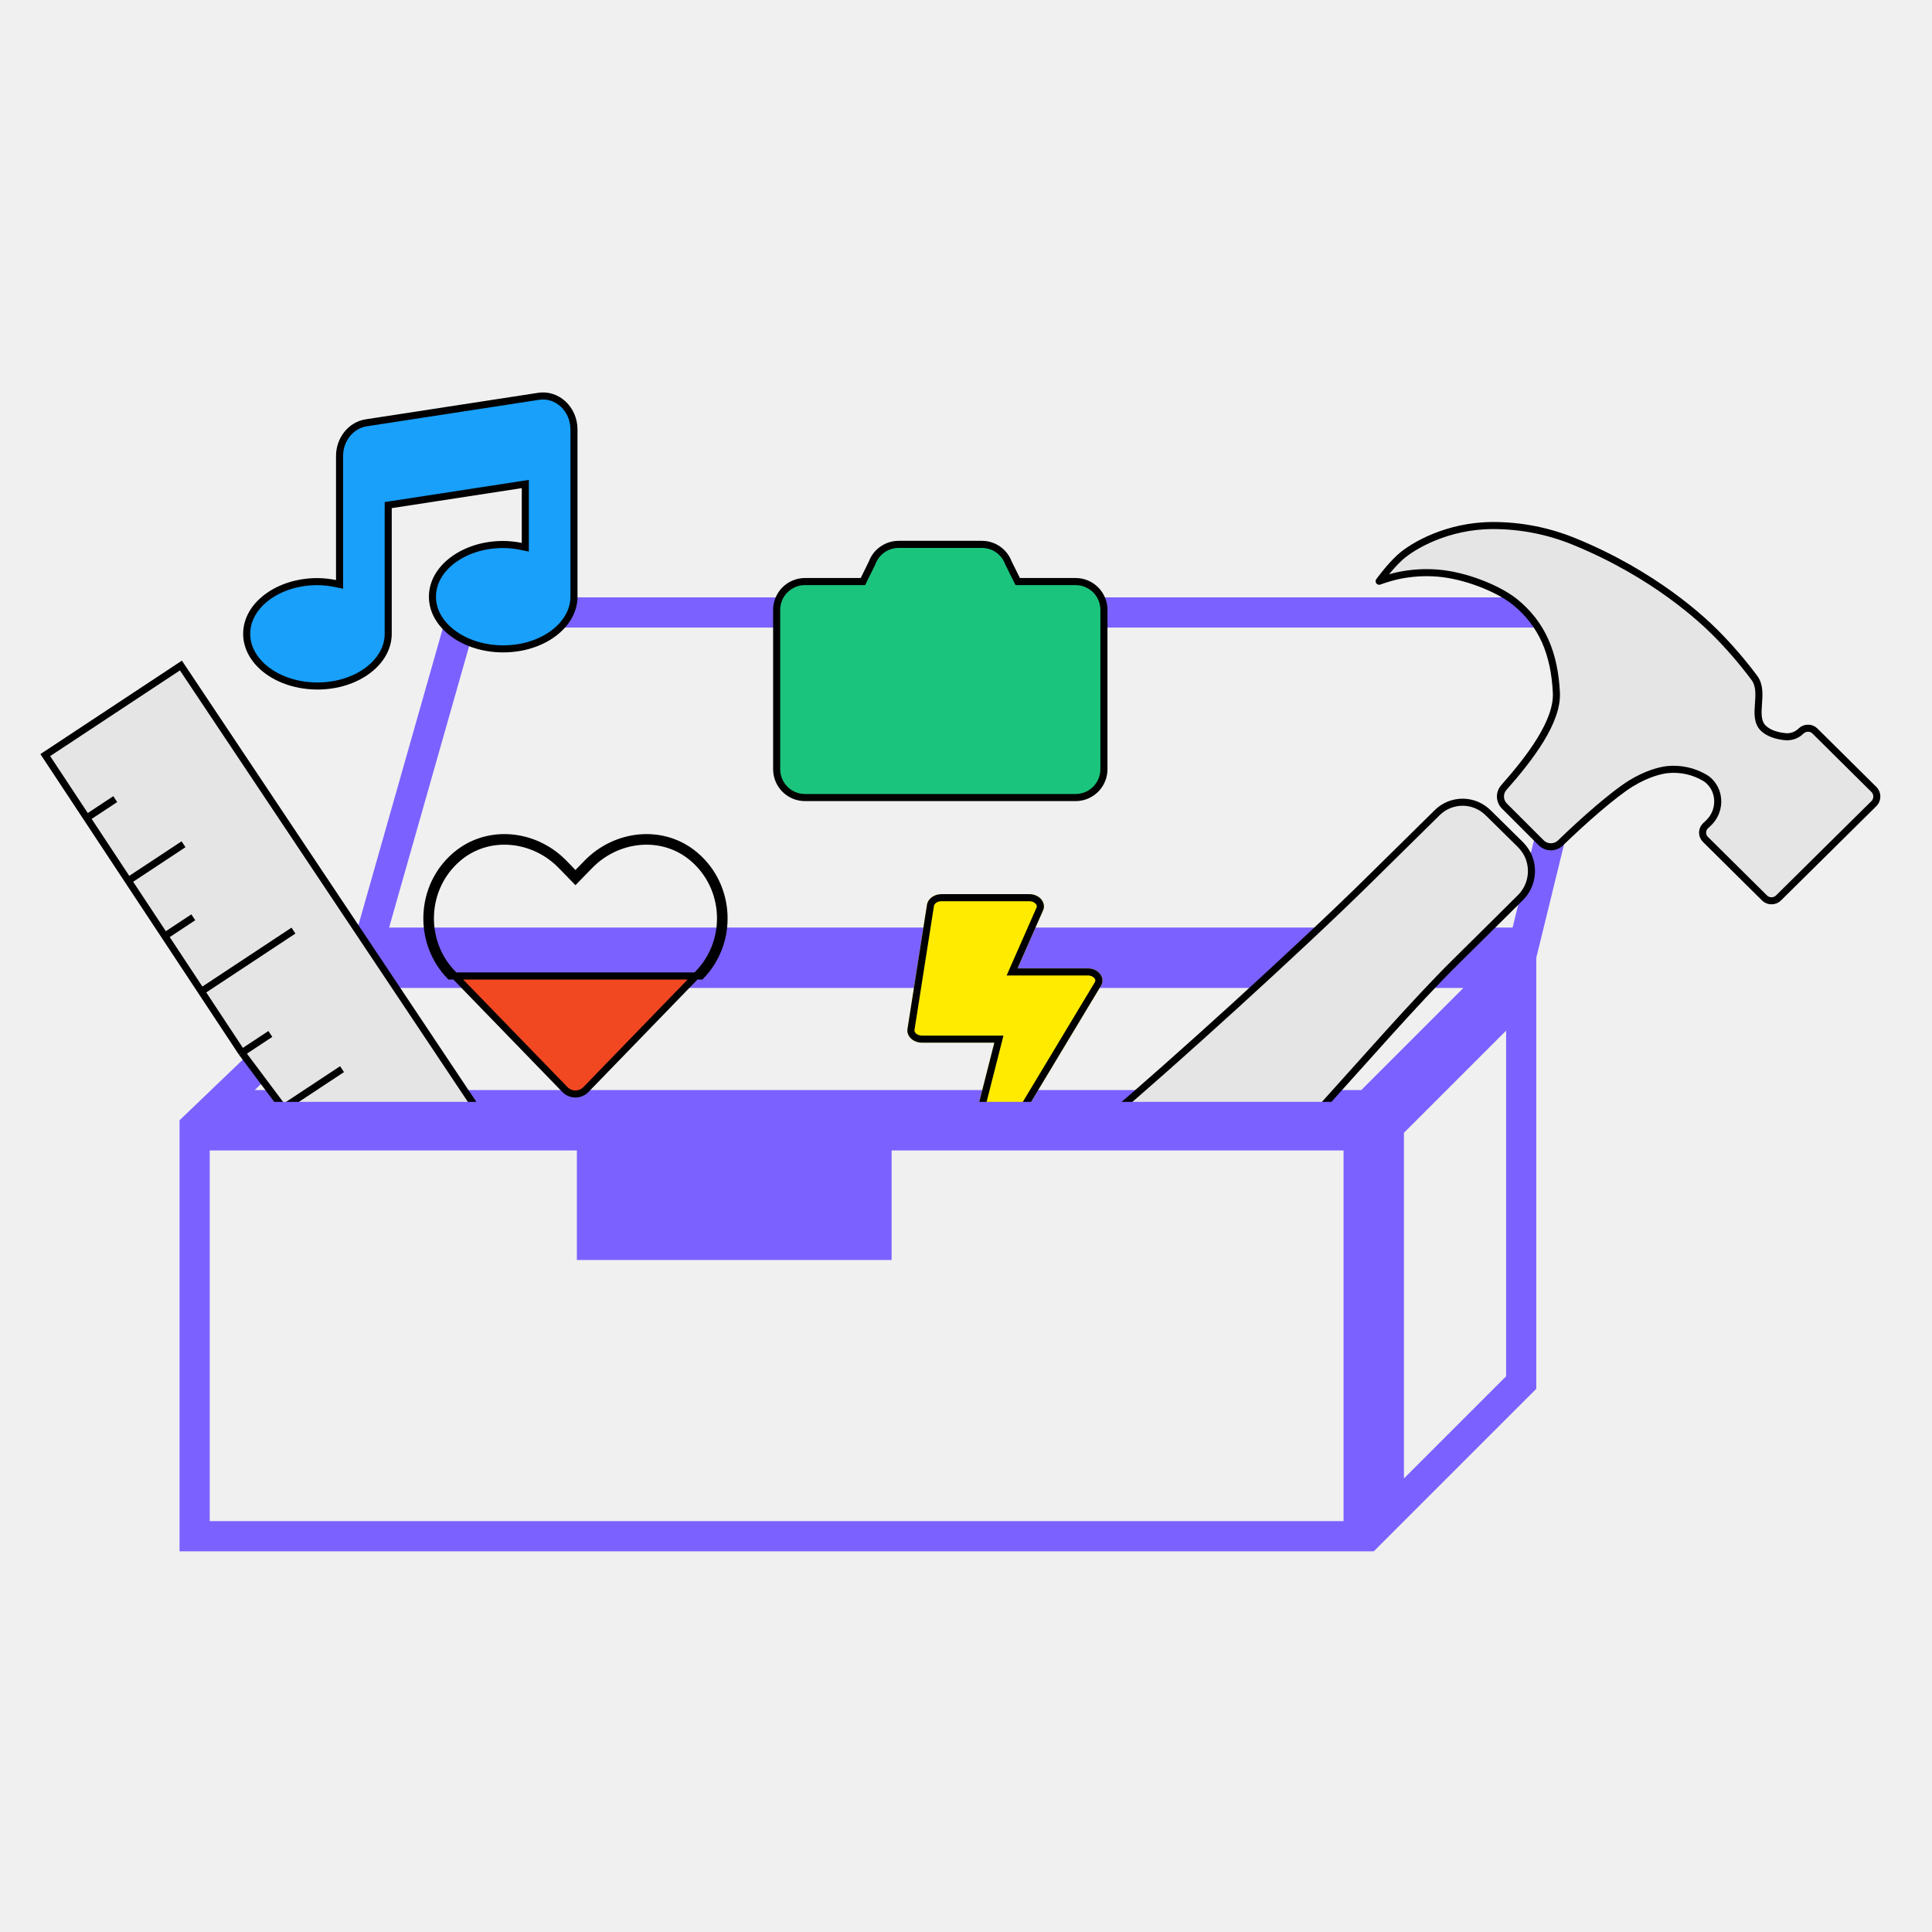
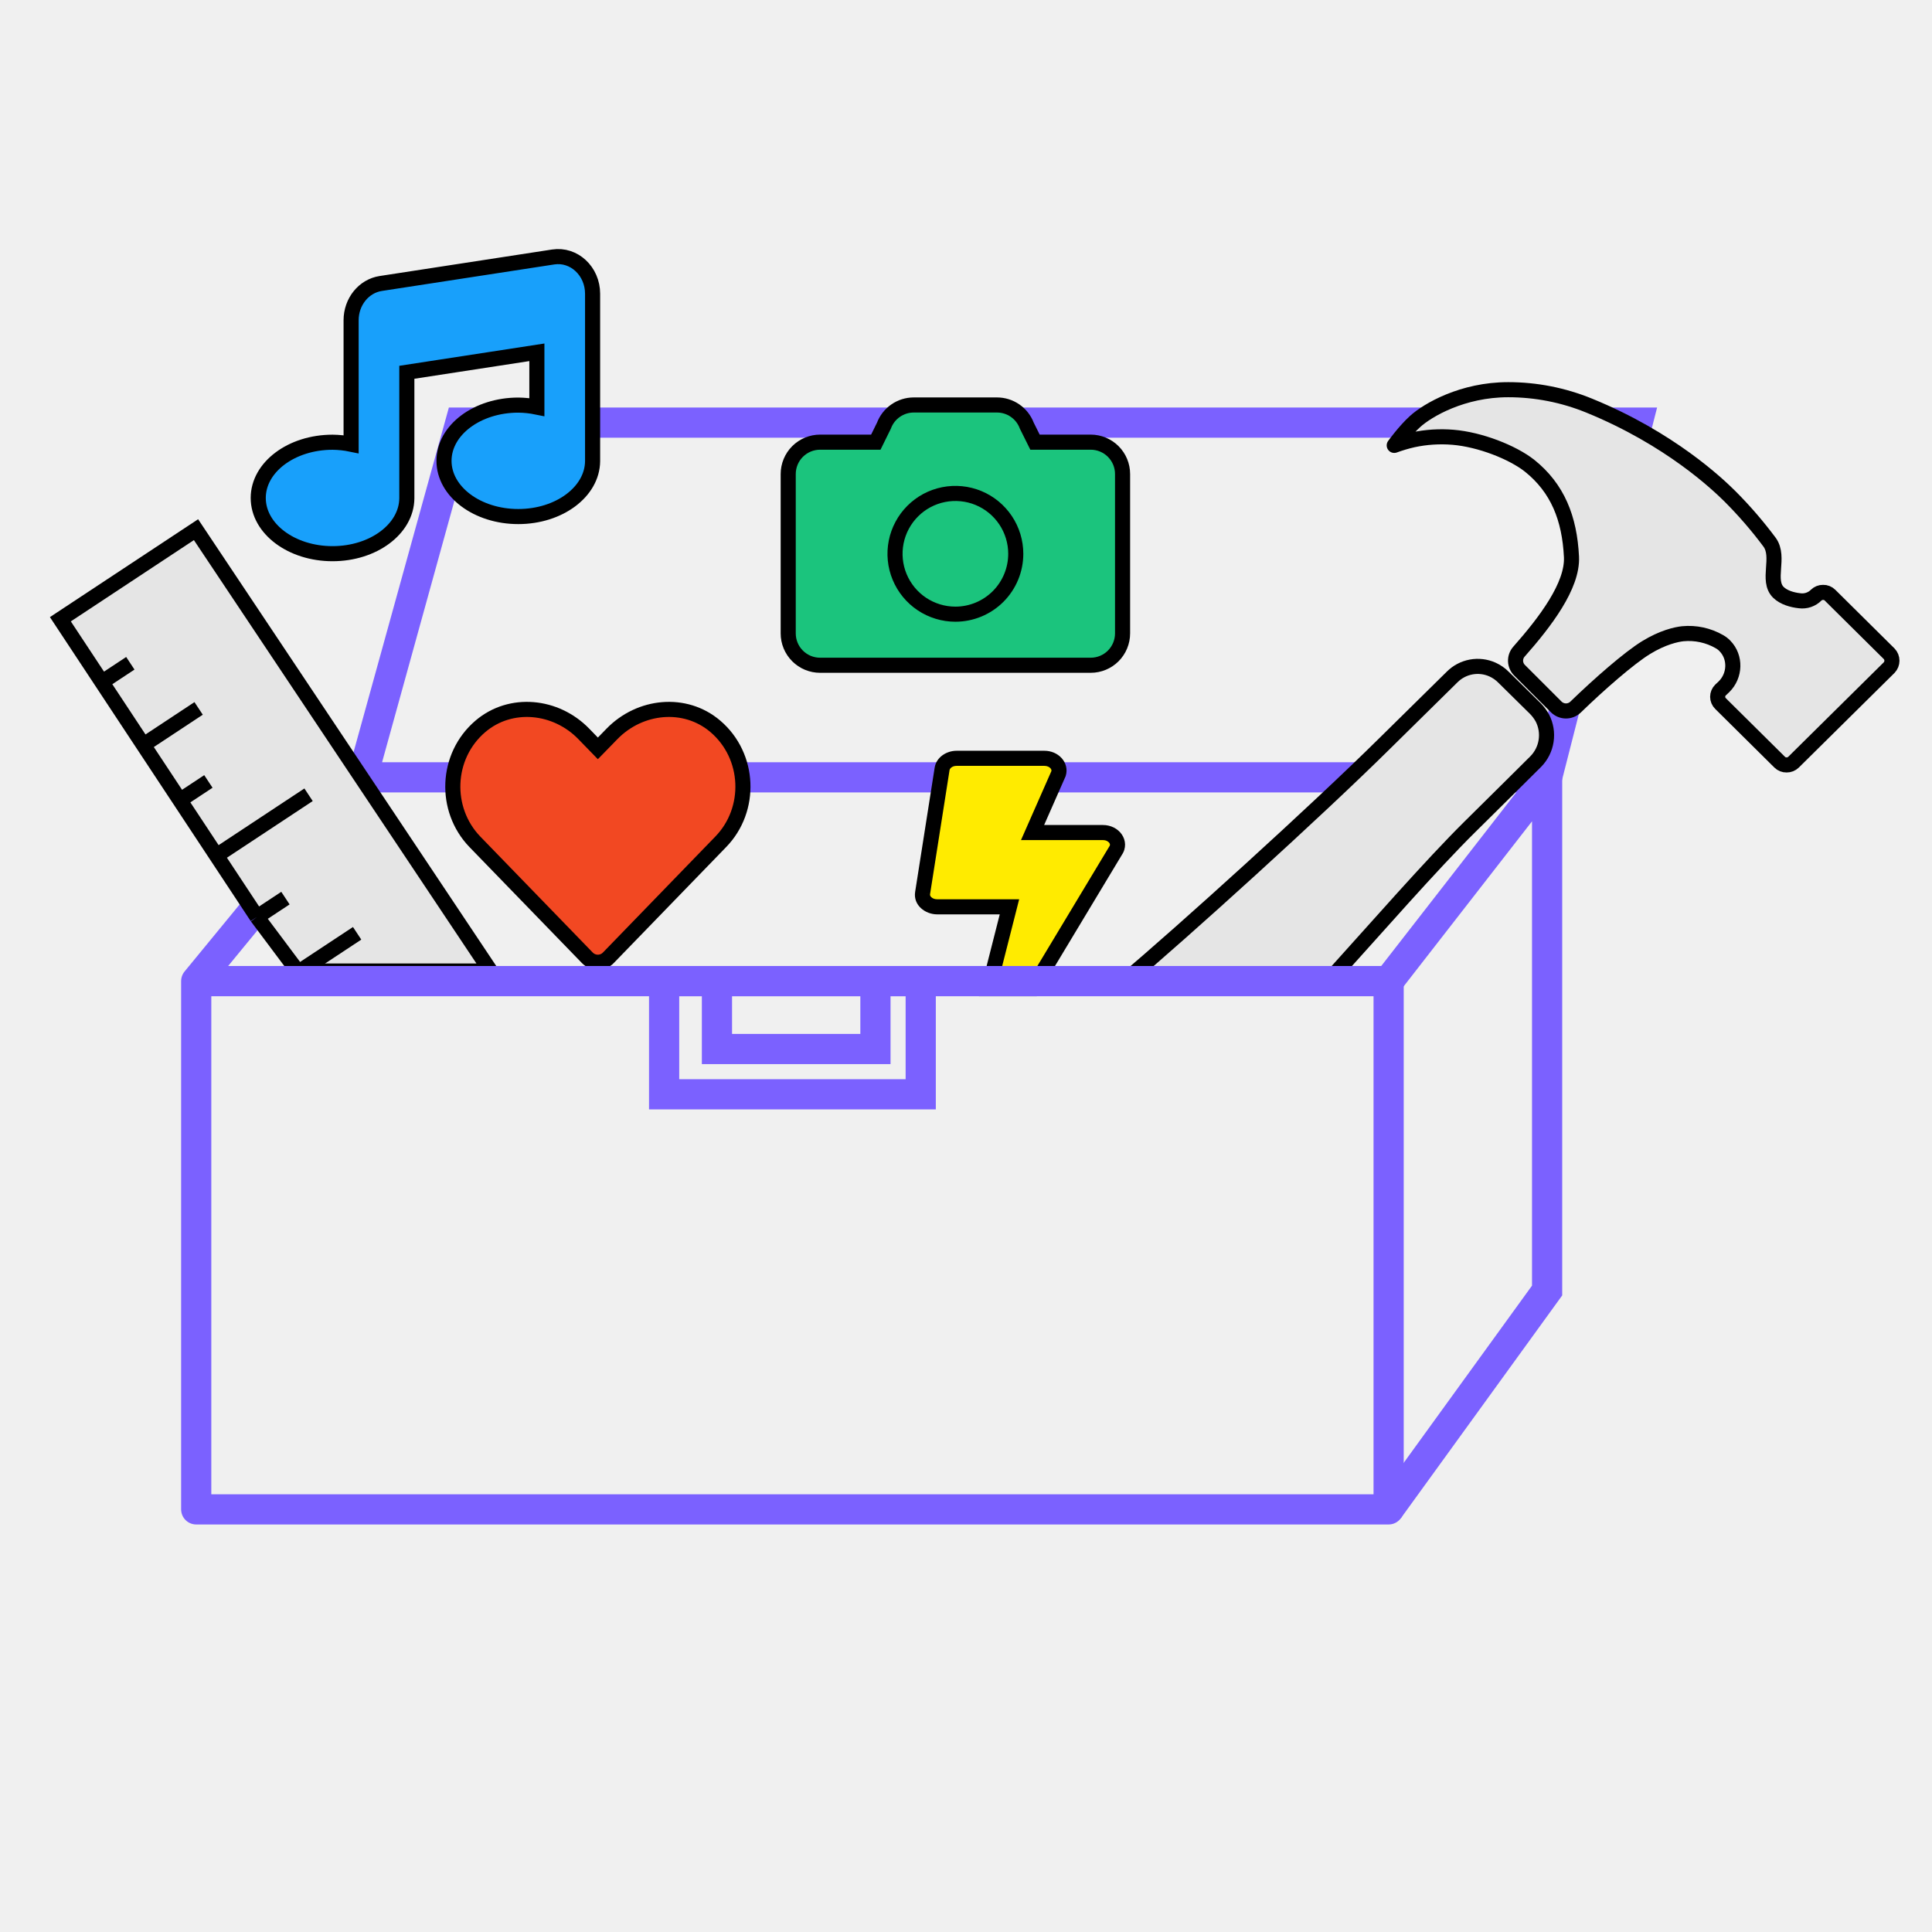
<svg xmlns="http://www.w3.org/2000/svg" width="128" height="128" viewBox="0 0 128 128" fill="none">
  <g clip-path="url(#clip0)">
-     <path d="M0 6C0 2.686 2.686 0 6 0H122C125.314 0 128 2.686 128 6V122C128 125.314 125.314 128 122 128H6C2.686 128 0 125.314 0 122V6Z" fill="#F0F0F0" />
-     <path d="M12.895 101.779V75.221H22.131H23.131H24.131H39.219V81.478V82.478H40.219H41.858H57.073H58.073V81.478V75.221H90.015V101.779H12.895ZM41.219 80.478V75.221H43.199V78.2V79.2H44.199H53.562H54.562V78.2V75.221H56.073V80.478H41.858H41.219ZM45.199 77.2V75.221H52.562V77.2H45.199ZM99.368 64.453L90.601 73.221H58.073H57.073H56.073H54.562H53.562H52.562H45.199H44.199H43.199H41.219H40.219H39.219H24.131V64.453H99.368ZM22.131 73.221H14.384L22.131 65.797V73.221ZM100.998 62.453H24.455L30.675 40.577H106.36L100.998 62.453ZM92.015 74.635L100.783 65.867V91.597L92.015 100.365V74.635Z" fill="#F0F0F0" stroke="#7B61FF" stroke-width="2" />
-     <path d="M100.722 55.947C100.905 56.133 101.062 56.343 101.188 56.572C101.427 57.038 101.513 57.566 101.434 58.084C101.356 58.601 101.116 59.08 100.749 59.453C100.01 60.18 98.703 61.496 96.373 63.789C93.825 66.306 90.2 70.463 87 74H73.5C77.354 70.754 86.167 62.779 90.757 58.238C93.157 55.866 94.488 54.561 95.215 53.845C95.557 53.505 95.995 53.276 96.47 53.189C96.945 53.102 97.435 53.16 97.876 53.357C98.156 53.483 98.41 53.66 98.625 53.88L100.722 55.947Z" fill="#E5E5E5" stroke="black" stroke-width="0.468" stroke-linecap="round" stroke-linejoin="round" />
-     <path d="M124.163 52.315L120.241 48.429C120.182 48.369 120.11 48.322 120.032 48.291C119.953 48.259 119.869 48.244 119.784 48.247C119.7 48.245 119.616 48.261 119.537 48.292C119.459 48.323 119.387 48.37 119.327 48.429C119.186 48.57 119.014 48.678 118.825 48.743C118.636 48.807 118.434 48.828 118.235 48.802C117.723 48.746 117.178 48.587 116.826 48.247C116.026 47.463 116.951 45.92 116.247 44.932C115.443 43.852 114.561 42.831 113.609 41.878C112.802 41.078 109.63 38.053 104.288 35.874C102.583 35.176 100.758 34.817 98.916 34.818C95.904 34.818 93.588 36.162 92.744 36.934C92.072 37.542 91.372 38.508 91.372 38.508C91.776 38.36 92.189 38.238 92.608 38.142C93.481 37.955 94.378 37.897 95.268 37.971C97.047 38.119 99.19 38.953 100.34 39.856C102.193 41.342 102.989 43.33 103.114 45.895C103.205 47.802 101.373 50.211 99.635 52.174C99.482 52.347 99.401 52.572 99.41 52.802C99.418 53.033 99.515 53.251 99.68 53.412L102.108 55.839C102.277 56.005 102.505 56.1 102.742 56.102C102.98 56.104 103.209 56.014 103.381 55.85C104.973 54.306 106.935 52.596 108.047 51.911C109.159 51.227 110.056 51.033 110.487 50.987C111.334 50.905 112.185 51.089 112.922 51.515C113.051 51.588 113.17 51.68 113.274 51.787C114.012 52.536 113.968 53.762 113.217 54.5L112.988 54.716C112.929 54.775 112.881 54.844 112.849 54.921C112.817 54.998 112.8 55.081 112.8 55.164C112.8 55.248 112.817 55.33 112.849 55.407C112.881 55.484 112.929 55.554 112.988 55.612L116.91 59.498C116.97 59.558 117.041 59.604 117.12 59.635C117.198 59.666 117.282 59.681 117.367 59.679C117.537 59.681 117.701 59.617 117.824 59.498L124.163 53.229C124.28 53.106 124.345 52.942 124.345 52.772C124.345 52.602 124.28 52.438 124.163 52.315Z" fill="#E5E5E5" stroke="black" stroke-width="0.468" stroke-linecap="round" stroke-linejoin="round" />
-     <path d="M24.26 28.013L24.26 28.013L35.688 26.256C36.905 26.07 38.027 27.086 38.027 28.461V39.556C38.017 40.479 37.512 41.332 36.667 41.962C35.822 42.593 34.646 42.989 33.338 42.989C32.025 42.989 30.844 42.59 29.998 41.955C29.151 41.32 28.65 40.461 28.65 39.531C28.65 38.602 29.151 37.742 29.998 37.108C30.844 36.473 32.024 36.073 33.337 36.073C33.735 36.077 34.132 36.119 34.522 36.199L34.803 36.257V35.97V32.341V32.068L34.533 32.109L25.919 33.434L25.72 33.465V33.665V42.016C25.71 42.939 25.206 43.792 24.36 44.422C23.515 45.053 22.34 45.449 21.031 45.449C19.718 45.449 18.537 45.05 17.691 44.415C16.844 43.78 16.343 42.921 16.343 41.991C16.343 41.061 16.844 40.202 17.691 39.567C18.537 38.933 19.717 38.533 21.03 38.533C21.428 38.537 21.825 38.579 22.215 38.659L22.496 38.717V38.43V30.217C22.496 29.096 23.26 28.167 24.26 28.013Z" fill="#18A0FB" stroke="black" stroke-width="0.468" />
-     <path d="M30.344 56.85C32.346 55.144 35.345 55.441 37.2 57.358L37.2 57.358L37.958 58.138L38.125 58.311L38.293 58.138L39.052 57.358L39.052 57.358C40.91 55.441 43.905 55.144 45.907 56.85C48.219 58.821 48.341 62.364 46.269 64.499L46.268 64.499L38.827 72.178L38.826 72.179C38.735 72.274 38.626 72.349 38.505 72.401C38.385 72.452 38.255 72.479 38.123 72.479C37.992 72.479 37.862 72.452 37.742 72.401C37.621 72.349 37.512 72.274 37.422 72.179L37.42 72.178L29.976 64.5C29.976 64.5 29.976 64.499 29.976 64.499C27.914 62.362 28.033 58.821 30.344 56.85ZM30.344 56.85L30.192 56.672M30.344 56.85L30.192 56.672M30.192 56.672C27.776 58.732 27.654 62.429 29.808 64.662H46.437C48.602 62.432 48.475 58.732 46.059 56.672C43.952 54.877 40.818 55.2 38.884 57.195L38.289 57.807L38.293 57.812L38.126 57.975L37.958 57.812L37.962 57.807L37.368 57.195C35.437 55.2 32.299 54.877 30.192 56.672Z" fill="#F24822" stroke="black" stroke-width="0.468" />
-     <mask id="path-7-inside-1" fill="white">
-       <path d="M67.41 64.159H72.069C72.816 64.159 73.281 64.835 72.905 65.367L67.41 74.5H64.5L65.879 69.079H61.086C60.5 69.079 60.048 68.649 60.125 68.165L61.417 59.94C61.481 59.54 61.894 59.24 62.378 59.24H68.193C68.827 59.24 69.291 59.744 69.129 60.256L67.41 64.159Z" />
-     </mask>
-     <path d="M67.41 64.159H72.069C72.816 64.159 73.281 64.835 72.905 65.367L67.41 74.5H64.5L65.879 69.079H61.086C60.5 69.079 60.048 68.649 60.125 68.165L61.417 59.94C61.481 59.54 61.894 59.24 62.378 59.24H68.193C68.827 59.24 69.291 59.744 69.129 60.256L67.41 64.159Z" fill="#FFEB00" />
-     <path d="M67.41 64.159L66.981 63.971L66.692 64.628H67.41V64.159ZM69.129 60.256L69.558 60.445L69.568 60.421L69.576 60.397L69.129 60.256ZM61.417 59.94L60.955 59.865L60.954 59.867L61.417 59.94ZM60.125 68.165L60.587 68.238L60.587 68.237L60.125 68.165ZM65.879 69.079L66.333 69.195L66.481 68.611H65.879V69.079ZM72.905 65.367L72.523 65.097L72.513 65.111L72.504 65.126L72.905 65.367ZM64.5 74.5L64.046 74.385L63.898 74.968H64.5V74.5ZM67.41 74.5V74.968H67.674L67.811 74.741L67.41 74.5ZM72.069 63.691H67.41V64.628H72.069V63.691ZM67.838 64.348L69.558 60.445L68.701 60.067L66.981 63.971L67.838 64.348ZM69.576 60.397C69.714 59.959 69.576 59.534 69.304 59.239C69.035 58.947 68.633 58.772 68.193 58.772V59.708C68.387 59.708 68.534 59.785 68.615 59.873C68.693 59.958 68.706 60.041 68.683 60.115L69.576 60.397ZM68.193 58.772H62.378V59.708H68.193V58.772ZM62.378 58.772C61.729 58.772 61.066 59.179 60.955 59.865L61.879 60.014C61.898 59.9 62.058 59.708 62.378 59.708V58.772ZM60.954 59.867L59.662 68.092L60.587 68.237L61.879 60.012L60.954 59.867ZM59.662 68.091C59.525 68.954 60.316 69.547 61.086 69.547V68.611C60.906 68.611 60.764 68.545 60.679 68.464C60.597 68.386 60.576 68.306 60.587 68.238L59.662 68.091ZM61.086 69.547H65.879V68.611H61.086V69.547ZM73.288 65.637C73.599 65.197 73.558 64.68 73.293 64.298C73.036 63.926 72.584 63.691 72.069 63.691V64.628C72.302 64.628 72.455 64.731 72.523 64.83C72.584 64.918 72.588 65.006 72.523 65.097L73.288 65.637ZM65.425 68.964L64.046 74.385L64.954 74.615L66.333 69.195L65.425 68.964ZM67.811 74.741L73.306 65.608L72.504 65.126L67.008 74.259L67.811 74.741ZM64.5 74.968H67.41V74.032H64.5V74.968Z" fill="black" mask="url(#path-7-inside-1)" />
-     <path d="M67.361 38.399L67.426 38.529H67.572H71.263C71.761 38.53 72.238 38.728 72.59 39.08C72.941 39.432 73.139 39.909 73.138 40.407V40.407V50.964C73.138 51.461 72.941 51.938 72.589 52.29C72.238 52.642 71.761 52.84 71.263 52.84H53.331C53.331 52.84 53.331 52.84 53.331 52.84C53.085 52.84 52.841 52.791 52.613 52.697C52.386 52.603 52.179 52.464 52.005 52.29C51.831 52.116 51.693 51.909 51.599 51.681C51.504 51.454 51.456 51.21 51.456 50.964V50.964L51.456 40.407L51.456 40.407C51.456 40.16 51.504 39.916 51.599 39.688C51.693 39.46 51.831 39.253 52.006 39.079C52.18 38.905 52.387 38.766 52.615 38.672C52.842 38.578 53.087 38.529 53.333 38.529H53.333H57.025H57.172L57.236 38.398L57.775 37.303L57.78 37.292L57.784 37.282C57.917 36.925 58.157 36.617 58.471 36.4C58.784 36.183 59.156 36.066 59.537 36.066H59.537L65.053 36.066L65.053 36.066C65.434 36.066 65.807 36.183 66.12 36.4C66.433 36.617 66.673 36.925 66.807 37.282L66.811 37.293L66.817 37.304L67.361 38.399Z" fill="#1BC47D" stroke="black" stroke-width="0.47" />
-     <path d="M11.986 44.092L3 50.027L5.749 54.189L8.498 58.352L10.92 62.018L13.342 65.685L16.025 69.748L18.709 73.334L31.5 73.334L11.986 44.092Z" fill="#E5E5E5" />
-     <path d="M8.498 58.352L10.92 62.018M8.498 58.352L5.749 54.189M8.498 58.352L10.329 57.143L12.159 55.934M13.342 65.685L19.443 61.655M13.342 65.685L10.92 62.018M13.342 65.685L16.025 69.748M10.92 62.018L12.806 60.773M10.92 62.018L16.025 69.748M16.025 69.748L18.709 73.334L31.5 73.334L11.986 44.092L3 50.027L5.749 54.189M16.025 69.748L17.911 68.502M5.749 54.189L7.635 52.944" stroke="black" stroke-width="0.468" />
-     <path d="M19 73.252L20.83 72.043L22.661 70.834" stroke="black" stroke-width="0.468" />
-     <path d="M13.5 74H91.5" stroke="#7B61FF" stroke-width="2" />
+     <rect width="128" height="128" fill="#F0F0F0" />
+     <path d="M58 65V69.5H47.5V65M58 65H61V72.5H44V65H47.5H58ZM58 65H47.5H58Z" stroke="#7B61FF" stroke-width="2" />
+     <path d="M24 51.5L30.5 28H108.5L102.5 51.5H24Z" stroke="#7B61FF" stroke-width="2" />
+     <path d="M13 65V100H92V65H13ZM13 65L24.5 51" stroke="#7B61FF" stroke-width="2" stroke-linejoin="round" />
+     <path d="M92 100L102.5 85.5V51.5L92 65" stroke="#7B61FF" stroke-width="2" />
+     <path d="M101.722 46.947C101.905 47.133 102.062 47.343 102.188 47.572C102.427 48.038 102.513 48.566 102.434 49.084C102.356 49.601 102.116 50.08 101.749 50.453C101.01 51.18 99.703 52.496 97.373 54.789C94.825 57.306 91.2 61.463 88 65H74.5C78.354 61.754 87.167 53.779 91.757 49.238C94.157 46.866 95.488 45.561 96.215 44.845C96.557 44.505 96.995 44.276 97.47 44.189C97.945 44.102 98.435 44.16 98.876 44.357C99.156 44.483 99.41 44.66 99.625 44.88L101.722 46.947Z" fill="#E5E5E5" stroke="black" stroke-linecap="round" stroke-linejoin="round" />
+     <path d="M125.163 43.315L121.241 39.429C121.182 39.369 121.11 39.322 121.032 39.291C120.953 39.259 120.869 39.244 120.784 39.247C120.7 39.245 120.616 39.261 120.537 39.292C120.459 39.323 120.387 39.37 120.327 39.429C120.186 39.57 120.014 39.678 119.825 39.743C119.636 39.807 119.434 39.828 119.235 39.802C118.723 39.746 118.178 39.587 117.826 39.247C117.026 38.463 117.951 36.92 117.247 35.932C116.443 34.852 115.561 33.831 114.609 32.878C113.802 32.078 110.63 29.053 105.288 26.874C103.583 26.176 101.758 25.817 99.916 25.818C96.904 25.818 94.588 27.162 93.744 27.934C93.072 28.542 92.372 29.508 92.372 29.508C92.776 29.36 93.189 29.238 93.608 29.142C94.481 28.954 95.378 28.897 96.268 28.971C98.047 29.119 100.19 29.953 101.34 30.856C103.193 32.342 103.989 34.33 104.114 36.895C104.205 38.802 102.373 41.211 100.635 43.174C100.482 43.347 100.401 43.572 100.41 43.802C100.418 44.033 100.515 44.251 100.68 44.412L103.108 46.839C103.277 47.005 103.505 47.1 103.742 47.102C103.98 47.104 104.209 47.014 104.381 46.85C105.973 45.306 107.935 43.596 109.047 42.911C110.159 42.227 111.056 42.033 111.487 41.987C112.334 41.905 113.185 42.089 113.922 42.515C114.052 42.588 114.17 42.68 114.274 42.787C115.012 43.536 114.968 44.762 114.217 45.5L113.988 45.716C113.929 45.775 113.881 45.844 113.849 45.921C113.817 45.998 113.8 46.081 113.8 46.164C113.8 46.248 113.817 46.33 113.849 46.407C113.881 46.484 113.929 46.554 113.988 46.612L117.91 50.498C117.97 50.558 118.041 50.604 118.12 50.635C118.198 50.666 118.282 50.681 118.367 50.679C118.537 50.681 118.701 50.617 118.824 50.498L125.163 44.229C125.28 44.106 125.345 43.942 125.345 43.772C125.345 43.602 125.28 43.438 125.163 43.315V43.315Z" fill="#E5E5E5" stroke="black" stroke-linecap="round" stroke-linejoin="round" />
+     <path d="M25.224 18.782L36.652 17.025C38.03 16.814 39.261 17.963 39.261 19.461V30.557C39.24 32.583 37.046 34.223 34.338 34.223C31.619 34.223 29.416 32.571 29.416 30.531C29.416 28.491 31.619 26.839 34.338 26.839C34.752 26.843 35.164 26.887 35.569 26.97V23.341L26.954 24.665V33.017C26.933 35.043 24.739 36.683 22.031 36.683C19.312 36.683 17.109 35.031 17.109 32.991C17.109 30.951 19.312 29.299 22.031 29.299C22.445 29.303 22.857 29.346 23.262 29.43V21.217C23.262 19.993 24.098 18.955 25.224 18.782Z" fill="#18A0FB" stroke="black" />
+     <path d="M68.41 55.159H73.069C73.816 55.159 74.281 55.836 73.905 56.367L68.41 65.5H65.5L66.879 60.079H62.086C61.5 60.079 61.048 59.649 61.125 59.164L62.417 50.94C62.481 50.54 62.894 50.24 63.378 50.24H69.193C69.827 50.24 70.291 50.744 70.129 51.256L68.41 55.159Z" fill="#FFEB00" />
+     <path d="M68.41 55.159L67.952 54.958L67.643 55.659H68.41V55.159ZM70.129 51.256L70.587 51.457L70.598 51.432L70.606 51.406L70.129 51.256ZM62.417 50.94L61.923 50.86L61.923 50.862L62.417 50.94ZM61.125 59.164L61.618 59.243L61.619 59.242L61.125 59.164ZM66.879 60.079L67.364 60.202L67.522 59.579H66.879V60.079ZM73.905 56.367L73.497 56.079L73.486 56.093L73.477 56.109L73.905 56.367ZM65.5 65.5L65.016 65.377L64.857 66H65.5V65.5ZM68.41 65.5V66H68.692L68.838 65.758L68.41 65.5ZM73.069 54.659H68.41V55.659H73.069V54.659ZM68.867 55.361L70.587 51.457L69.672 51.054L67.952 54.958L68.867 55.361ZM70.606 51.406C70.748 50.956 70.606 50.52 70.327 50.217C70.052 49.918 69.641 49.74 69.193 49.74V50.74C69.379 50.74 69.517 50.813 69.592 50.895C69.663 50.972 69.672 51.044 69.653 51.105L70.606 51.406ZM69.193 49.74H63.378V50.74H69.193V49.74ZM63.378 49.74C62.718 49.74 62.037 50.155 61.923 50.86L62.91 51.019C62.926 50.925 63.07 50.74 63.378 50.74V49.74ZM61.923 50.862L60.631 59.087L61.619 59.242L62.911 51.017L61.923 50.862ZM60.631 59.086C60.49 59.975 61.304 60.579 62.086 60.579V59.579C61.914 59.579 61.78 59.516 61.701 59.441C61.625 59.369 61.61 59.299 61.618 59.243L60.631 59.086ZM62.086 60.579H66.879V59.579H62.086V60.579ZM74.314 56.656C74.633 56.203 74.591 55.672 74.32 55.28C74.056 54.898 73.594 54.659 73.069 54.659V55.659C73.292 55.659 73.435 55.758 73.497 55.848C73.551 55.926 73.553 55.999 73.497 56.079L74.314 56.656ZM66.394 59.956L65.016 65.377L65.985 65.623L67.364 60.202L66.394 59.956ZM68.838 65.758L74.334 56.625L73.477 56.109L67.981 65.242L68.838 65.758ZM65.5 66H68.41V65H65.5V66Z" fill="black" />
+     <path d="M68.572 29.294H72.264C72.823 29.295 73.36 29.517 73.756 29.914C74.151 30.31 74.374 30.847 74.373 31.407V41.964C74.373 42.523 74.151 43.06 73.756 43.456C73.36 43.852 72.823 44.075 72.264 44.075H54.331C54.054 44.075 53.779 44.02 53.523 43.914C53.267 43.808 53.035 43.652 52.839 43.456C52.643 43.26 52.487 43.028 52.381 42.771C52.275 42.515 52.221 42.241 52.221 41.964V31.407C52.221 31.129 52.276 30.855 52.382 30.598C52.488 30.342 52.643 30.109 52.839 29.913C53.036 29.717 53.269 29.561 53.525 29.455C53.781 29.349 54.056 29.294 54.333 29.294H58.025L58.564 28.199C58.714 27.797 58.984 27.451 59.337 27.207C59.689 26.962 60.108 26.831 60.537 26.831H66.053C66.482 26.831 66.901 26.962 67.254 27.207C67.607 27.451 67.876 27.797 68.027 28.199L68.572 29.294Z" fill="#1BC47D" stroke="black" />
+     <path d="M61.075 40.017C61.733 40.456 62.506 40.691 63.297 40.691C64.358 40.691 65.375 40.269 66.126 39.519C66.876 38.769 67.297 37.752 67.297 36.691C67.297 35.9 67.062 35.126 66.623 34.469C66.183 33.811 65.559 33.298 64.828 32.995C64.097 32.693 63.293 32.614 62.517 32.768C61.741 32.922 61.028 33.303 60.469 33.863C59.91 34.422 59.529 35.135 59.374 35.91C59.22 36.686 59.299 37.491 59.602 38.221C59.905 38.952 60.417 39.577 61.075 40.017Z" fill="#1BC47D" stroke="black" />
+     <path d="M31.829 48.121C33.831 46.416 36.83 46.712 38.684 48.629L39.442 49.409L39.61 49.582L39.778 49.41L40.537 48.63C42.395 46.712 45.39 46.416 47.392 48.121C49.703 50.092 49.826 53.636 47.753 55.77L40.311 63.449L40.31 63.45C40.22 63.545 40.111 63.621 39.99 63.672C39.869 63.724 39.74 63.75 39.608 63.75C39.477 63.75 39.347 63.724 39.227 63.672C39.106 63.621 38.997 63.545 38.906 63.45L38.905 63.449L31.461 55.771C29.399 53.633 29.517 50.092 31.829 48.121Z" fill="#F24822" stroke="black" />
+     <path d="M12.986 35.092L4 41.027L6.749 45.189L9.498 49.352L11.92 53.018L14.342 56.685L17.025 60.748L19.709 64.334L32.5 64.334L12.986 35.092Z" fill="#E5E5E5" />
+     <path d="M9.498 49.352L11.92 53.018M9.498 49.352L6.749 45.189M9.498 49.352L11.329 48.143L13.159 46.934M14.342 56.685L20.443 52.655M14.342 56.685L11.92 53.018M14.342 56.685L17.025 60.748M11.92 53.018L13.806 51.773M11.92 53.018L17.025 60.748M17.025 60.748L19.709 64.334L32.5 64.334L12.986 35.092L4 41.027L6.749 45.189M17.025 60.748L18.911 59.502M6.749 45.189L8.635 43.944" stroke="black" />
+     <path d="M20 64.252L21.83 63.043L23.661 61.834" stroke="black" />
+     <path d="M13 65H92.12" stroke="#7B61FF" stroke-width="2" />
  </g>
  <defs>
    <clipPath id="clip0">
-       <path d="M0 6C0 2.686 2.686 0 6 0H122C125.314 0 128 2.686 128 6V122C128 125.314 125.314 128 122 128H6C2.686 128 0 125.314 0 122V6Z" fill="white" />
+       <rect width="128" height="128" fill="white" />
    </clipPath>
  </defs>
</svg>
